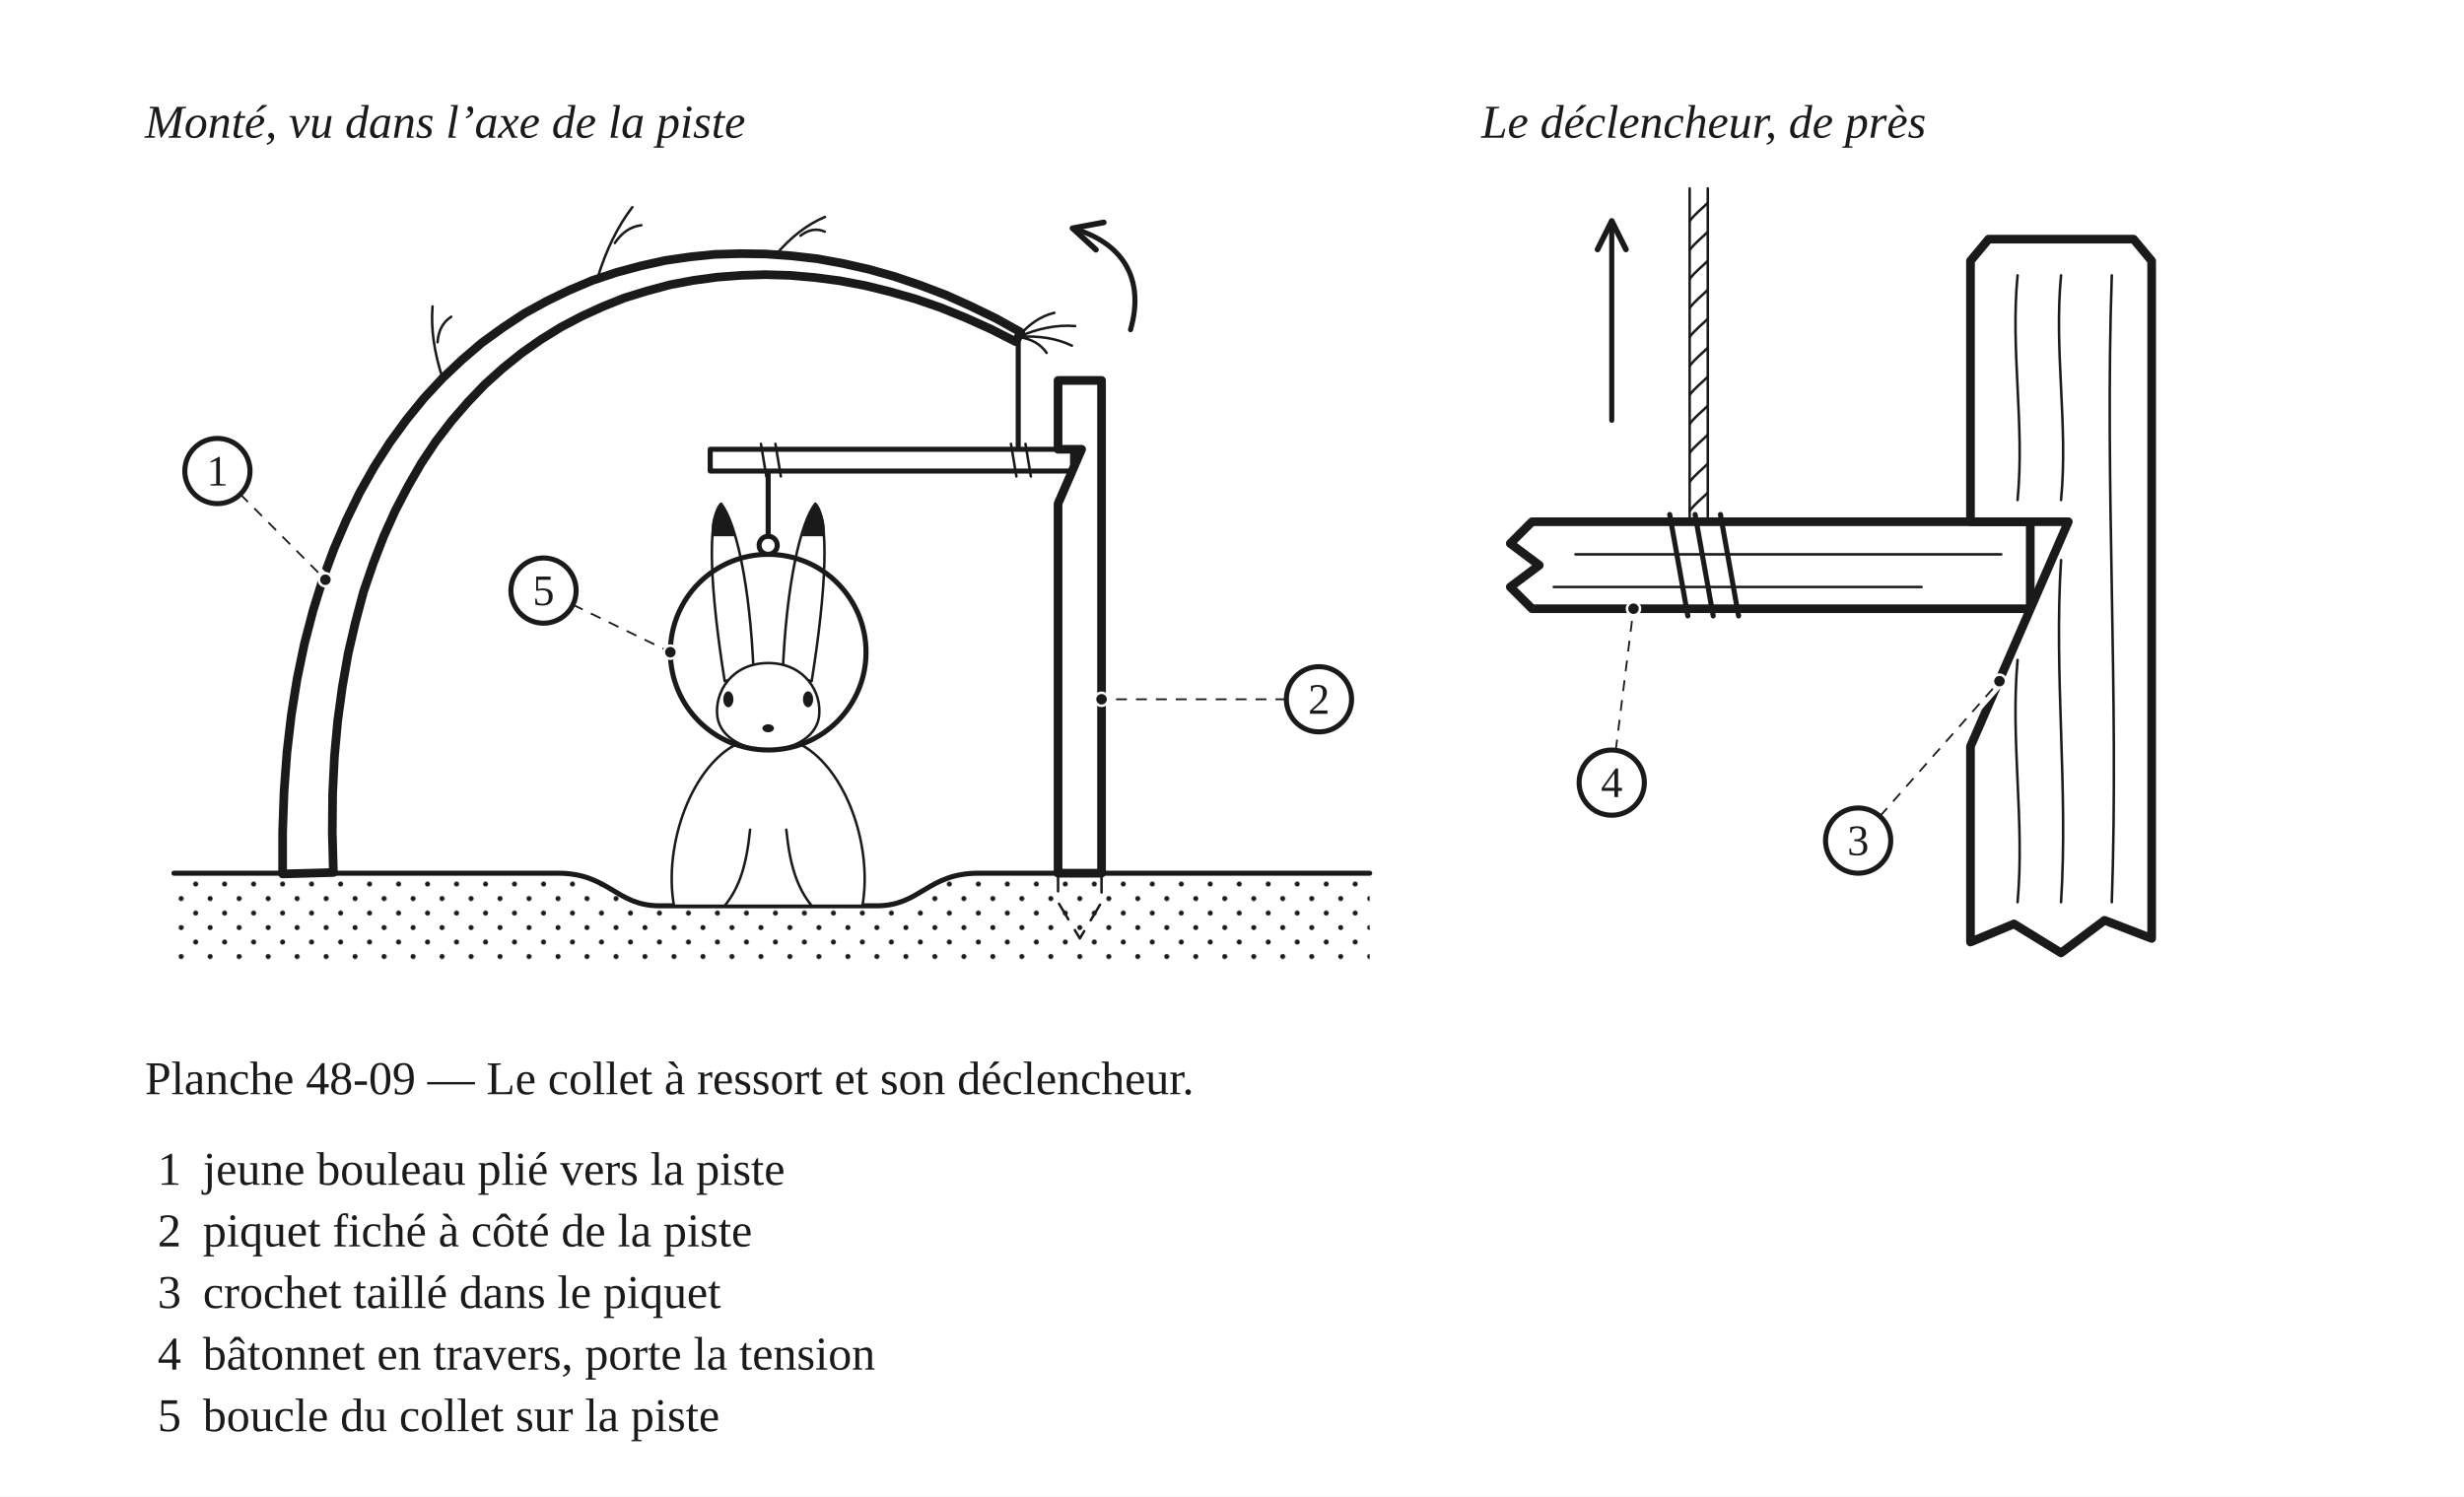
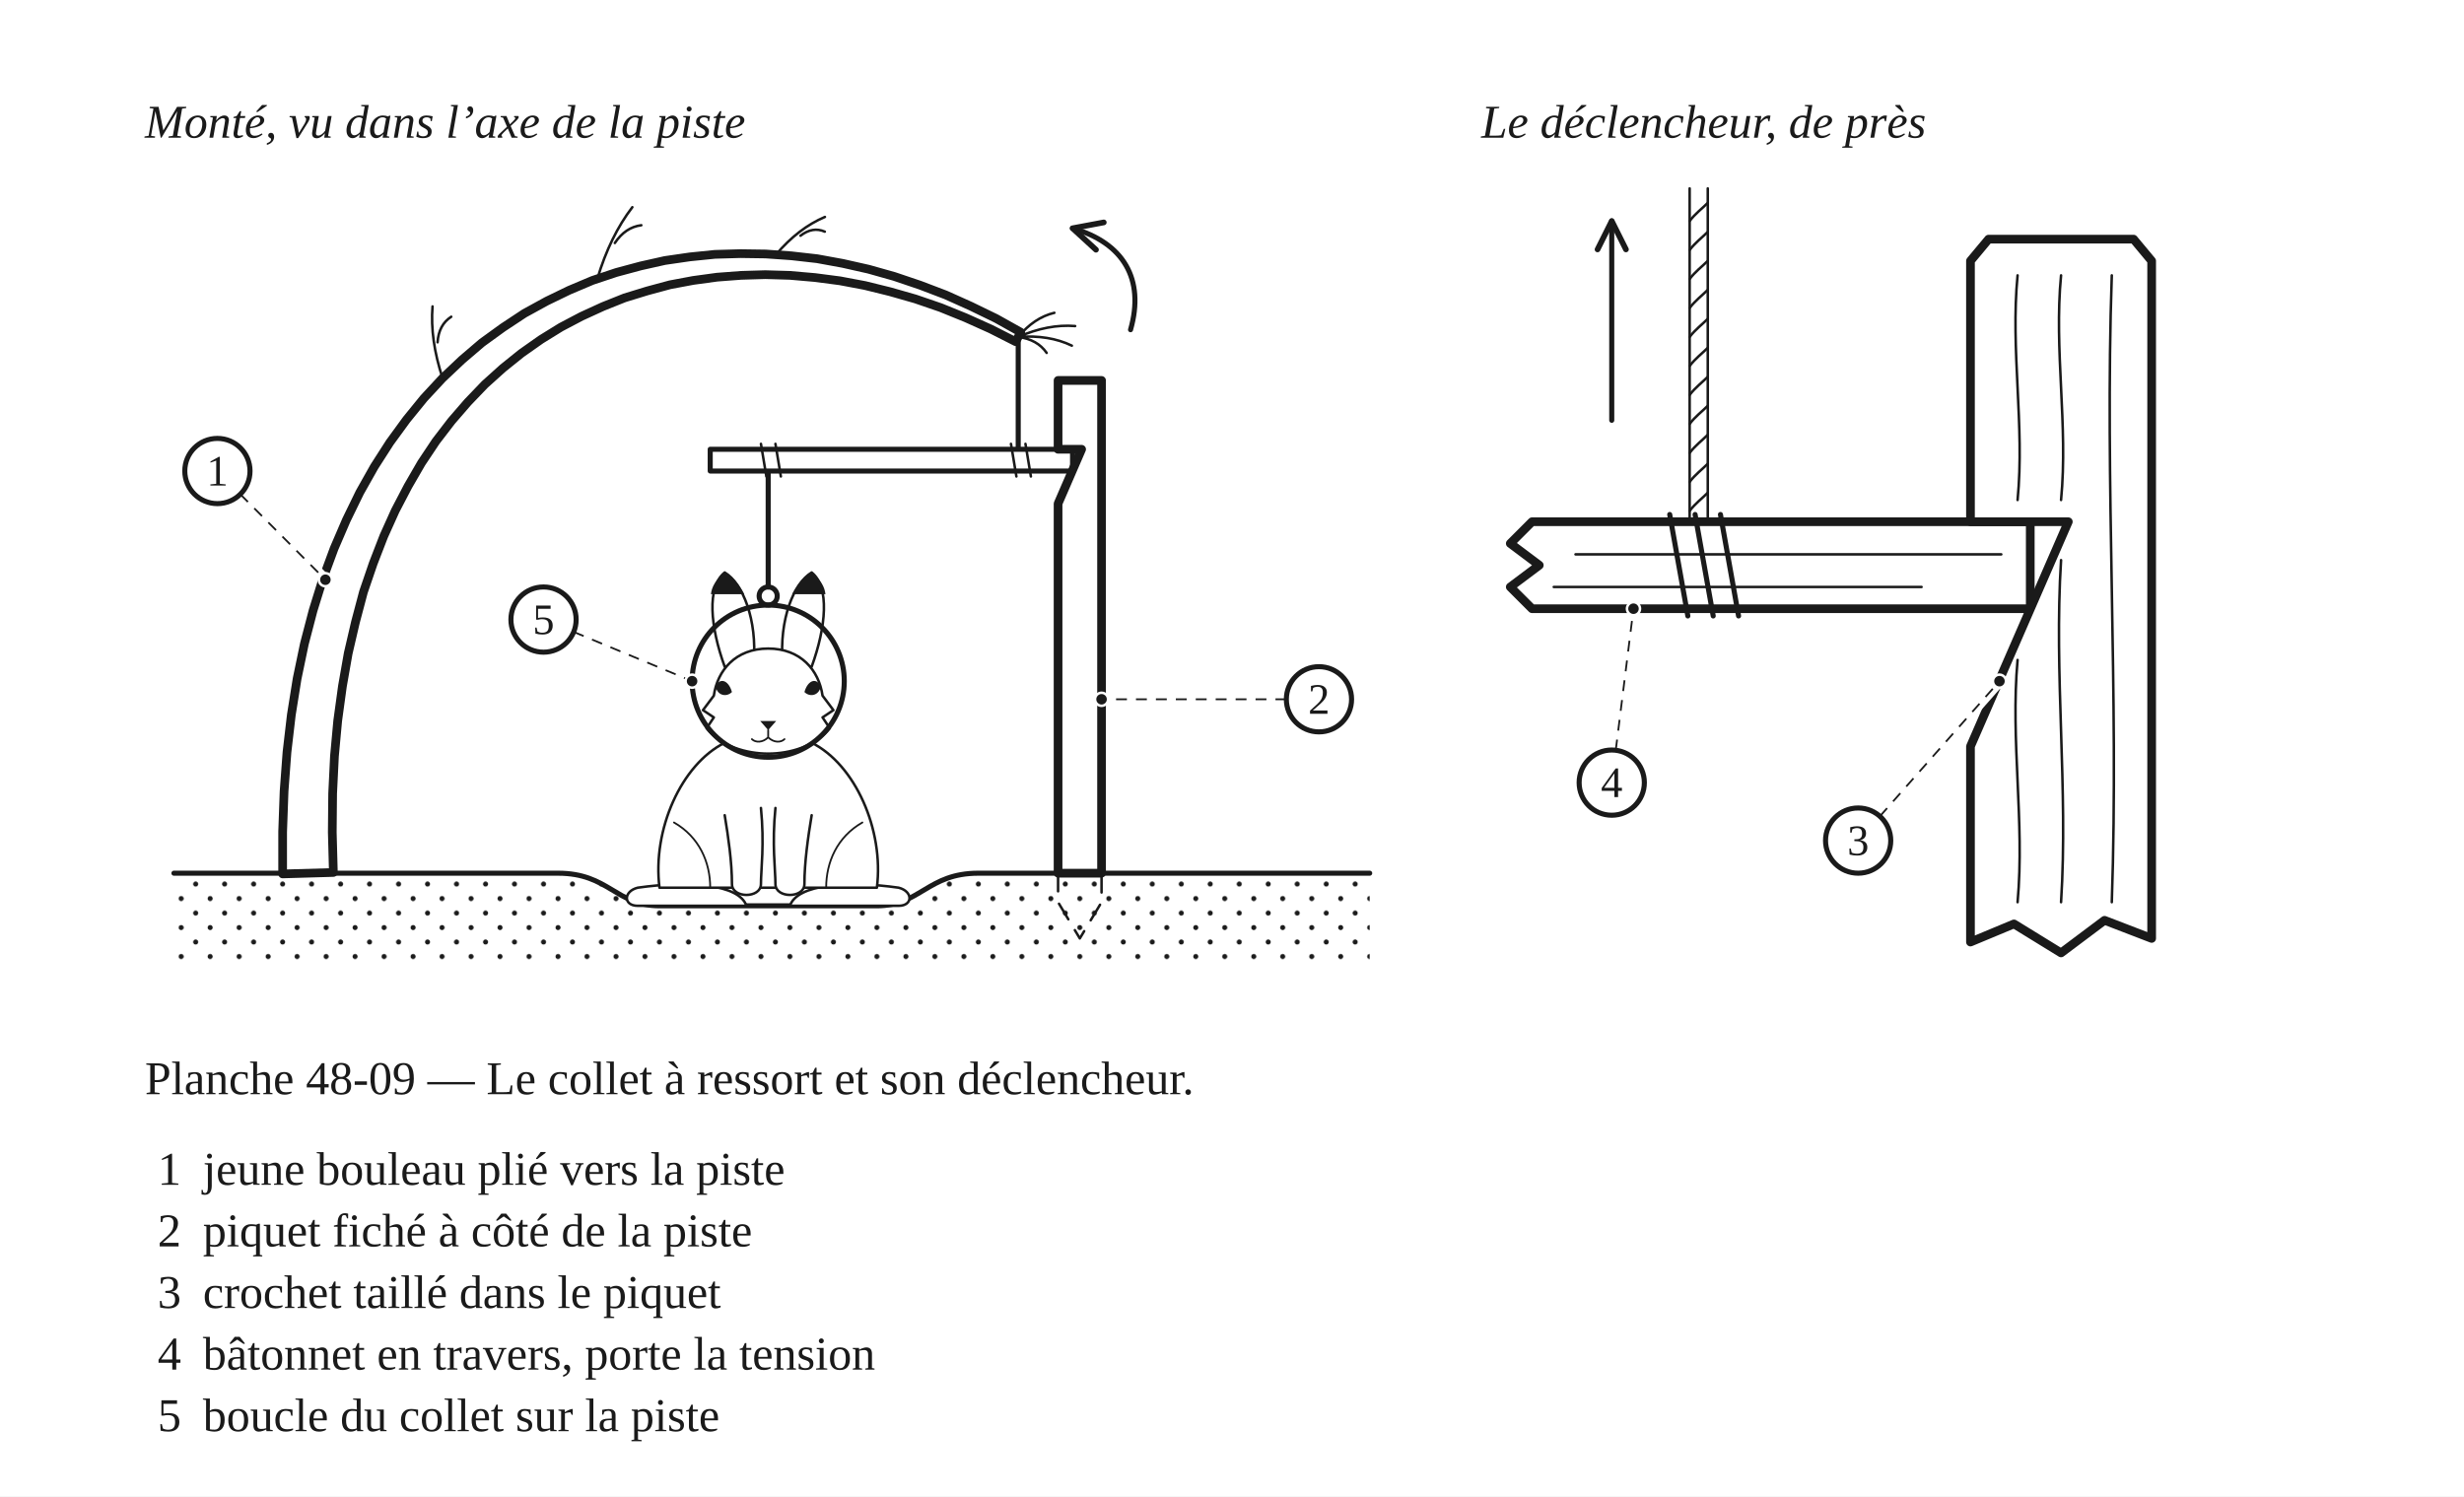
<svg xmlns="http://www.w3.org/2000/svg" width="680" height="413" viewBox="0 0 680 413" role="img">
  <defs>
    <pattern id="h-neige" width="8" height="8" patternUnits="userSpaceOnUse">
      <circle cx="2" cy="2" r="0.7" fill="#1A1A1A" stroke="none" />
      <circle cx="6" cy="6" r="0.7" fill="#1A1A1A" stroke="none" />
    </pattern>
    <marker id="fl" viewBox="0 0 10 10" refX="9" refY="5" markerWidth="7" markerHeight="7" orient="auto-start-reverse">
      <path d="M1 1 L9 5 L1 9" fill="none" stroke="#1A1A1A" stroke-width="1.6" stroke-linecap="round" stroke-linejoin="round" />
    </marker>
  </defs>
  <rect x="0" y="0" width="680" height="413" fill="#FFFFFF" />
  <text x="40" y="38" font-family="Georgia, 'Times New Roman', serif" font-size="13" font-style="italic" fill="#1A1A1A">Monté, vu dans l’axe de la piste</text>
  <g transform="translate(40 46)" data-vue="monte">
    <path d="M 8 195 L 114 195 C 128 195 130 204 142 204 L 202 204 C 214 204 216 195 230 195 L 338 195 L 338 219 L 8 219 Z" fill="url(#h-neige)" stroke="none" stroke-linejoin="round" />
    <path d="M 8 195 L 114 195 C 128 195 130 204 142 204 L 202 204 C 214 204 216 195 230 195 L 338 195" fill="none" stroke="#1A1A1A" stroke-width="1.4" stroke-linejoin="round" stroke-linecap="round" />
    <path d="M38 195.2 L38 183.6 L38.4 172.4 L39.2 161.6 L40.4 151.3 L42 141.3 L44 131.7 L46.4 122.5 L49.1 113.8 L52.2 105.4 L55.6 97.5 L59.3 89.9 L63.3 82.8 L67.6 76.1 L72.2 69.8 L77 63.9 L82.1 58.4 L87.5 53.3 L93 48.6 L98.8 44.4 L104.7 40.5 L110.9 37.1 L117.1 34.1 L123.5 31.4 L130.1 29.2 L136.8 27.4 L143.5 25.9 L150.4 24.9 L157.3 24.2 L164.3 24 L171.3 24.1 L178.4 24.6 L185.5 25.4 L192.6 26.7 L199.7 28.3 L206.8 30.3 L213.9 32.7 L221 35.4 L227.9 38.5 L234.9 41.9 L241.7 45.7 L240.3 48.3 L233.4 44.8 L226.5 41.7 L219.6 38.9 L212.6 36.5 L205.6 34.5 L198.7 32.8 L191.8 31.5 L184.9 30.6 L178 30 L171.2 29.8 L164.5 30 L157.9 30.5 L151.3 31.4 L144.9 32.6 L138.6 34.3 L132.4 36.2 L126.4 38.6 L120.5 41.3 L114.8 44.3 L109.3 47.7 L103.9 51.5 L98.8 55.6 L93.8 60.1 L89.1 65 L84.6 70.2 L80.3 75.8 L76.3 81.8 L72.6 88.2 L69.1 94.9 L65.9 102 L63 109.5 L60.3 117.4 L58.1 125.7 L56.1 134.3 L54.5 143.4 L53.2 152.9 L52.3 162.7 L51.8 173 L51.7 183.7 L52 194.8 Z" fill="#FFFFFF" stroke="#1A1A1A" stroke-width="2.4" stroke-linejoin="round" stroke-linecap="round" />
    <path d="M 82.147 58.379 Q 78.639 47.763 79.37 38.572 M 80.759 48.476 Q 81.068 43.652 84.529 41.42 M 124.85 30.949 Q 128.368 19.2 134.514 11.185 M 129.682 21.067 Q 132.587 16.709 136.989 16.164 M 174.176 24.231 Q 180.374 16.95 187.659 13.877 M 180.918 19.054 Q 184.279 16.468 187.626 17.938 M 241 47 Q 245.376 41.67 250.977 40.332 M 241 47 Q 249.267 43.381 256.715 43.991 M 241 47 Q 249.464 46.347 255.806 49.402 M 241 47 Q 246.296 47.675 248.851 51.4" fill="none" stroke="#1A1A1A" stroke-width="0.7" stroke-linejoin="round" stroke-linecap="round" />
    <path d="M 272 45 C 276 31 270 21 256 17" fill="none" stroke="#1A1A1A" stroke-width="1.4" stroke-linejoin="round" stroke-linecap="round" marker-end="url(#fl)" />
    <line x1="241" y1="47" x2="241" y2="78" fill="none" stroke="#1A1A1A" stroke-width="1.4" stroke-linejoin="round" stroke-linecap="round" />
-     <path d="M 146 204 C 143 187 151 165 164 159 L 180 159 C 193 165 201 187 198 204 Z" fill="#FFFFFF" stroke="#1A1A1A" stroke-width="0.7" stroke-linejoin="round" stroke-linecap="round" />
-     <path d="M 167 183 C 166 193 164 199 160 204 M 177 183 C 178 193 180 199 184 204" fill="none" stroke="#1A1A1A" stroke-width="0.7" stroke-linejoin="round" stroke-linecap="round" />
-     <path d="M 168 140 C 167 115 163 98 159 93 C 155 97 156 117 160 142 Z" fill="#FFFFFF" stroke="#1A1A1A" stroke-width="0.7" stroke-linejoin="round" stroke-linecap="round" />
-     <path d="M 162.7 102 C 161.5 97 160 94 159 93 C 156.5 96 156.2 99 156.5 102 Z" fill="#1A1A1A" stroke="none" />
-     <path d="M 176 140 C 177 115 181 98 185 93 C 189 97 188 117 184 142 Z" fill="#FFFFFF" stroke="#1A1A1A" stroke-width="0.7" stroke-linejoin="round" stroke-linecap="round" />
-     <path d="M 181.3 102 C 182.5 97 184 94 185 93 C 187.5 96 187.8 99 187.5 102 Z" fill="#1A1A1A" stroke="none" />
-     <path d="M 172 137 C 182 137 187 145 186 152 C 185 158 178 161 172 161 C 166 161 159 158 158 152 C 157 145 162 137 172 137 Z" fill="#FFFFFF" stroke="#1A1A1A" stroke-width="0.7" stroke-linejoin="round" stroke-linecap="round" />
-     <ellipse cx="161" cy="147" rx="1.4" ry="2.2" fill="#1A1A1A" stroke="none" />
-     <ellipse cx="183" cy="147" rx="1.4" ry="2.2" fill="#1A1A1A" stroke="none" />
-     <ellipse cx="172" cy="155" rx="1.6" ry="1.1" fill="#1A1A1A" stroke="none" />
-     <circle cx="172" cy="134" r="27" fill="none" stroke="#1A1A1A" stroke-width="1.4" stroke-linejoin="round" stroke-linecap="round" />
-     <circle cx="172" cy="104.5" r="2.5" fill="none" stroke="#1A1A1A" stroke-width="1.4" stroke-linejoin="round" stroke-linecap="round" />
-     <line x1="172" y1="102" x2="172" y2="84" fill="none" stroke="#1A1A1A" stroke-width="1.4" stroke-linejoin="round" stroke-linecap="round" />
+     <path d="M 166 204 C 164 198 150 197 136 199 C 132 200 132 204 136 204 Z" fill="#FFFFFF" stroke="#1A1A1A" stroke-width="0.7" stroke-linejoin="round" stroke-linecap="round" />
+     <path d="M 178 204 C 180 198 194 197 208 199 C 212 200 212 204 208 204 Z" fill="#FFFFFF" stroke="#1A1A1A" stroke-width="0.7" stroke-linejoin="round" stroke-linecap="round" />
+     <path d="M 160 159 C 148 165 140 183 142 199 L 202 199 C 204 183 196 165 184 159 Z" fill="#FFFFFF" stroke="#1A1A1A" stroke-width="0.7" stroke-linejoin="round" stroke-linecap="round" />
+     <path d="M 146 181 C 153 185 156 192 156 199" fill="none" stroke="#1A1A1A" stroke-width="0.5" stroke-linejoin="round" stroke-linecap="round" />
+     <path d="M 198 181 C 191 185 188 192 188 199" fill="none" stroke="#1A1A1A" stroke-width="0.5" stroke-linejoin="round" stroke-linecap="round" />
+     <path d="M 170 177 C 171 187 170 194 170 198 C 170 202 162 202 162 198 C 162 192 161 185 160 179" fill="#FFFFFF" stroke="#1A1A1A" stroke-width="0.7" stroke-linejoin="round" stroke-linecap="round" />
+     <path d="M 174 177 C 173 187 174 194 174 198 C 174 202 182 202 182 198 C 182 192 183 185 184 179" fill="#FFFFFF" stroke="#1A1A1A" stroke-width="0.7" stroke-linejoin="round" stroke-linecap="round" />
+     <path d="M 168 137 C 169 125 165 115 160 112 C 155 116 156 127 160 138 Z" fill="#FFFFFF" stroke="#1A1A1A" stroke-width="0.7" stroke-linejoin="round" stroke-linecap="round" />
+     <path d="M 165.4 118 C 163.5 114.5 162 113 160 112 C 157.5 114 156.4 116 156.2 118 Z" fill="#1A1A1A" stroke="none" />
+     <path d="M 176 137 C 175 125 179 115 184 112 C 189 116 188 127 184 138 Z" fill="#FFFFFF" stroke="#1A1A1A" stroke-width="0.7" stroke-linejoin="round" stroke-linecap="round" />
+     <path d="M 178.6 118 C 180.5 114.5 182 113 184 112 C 186.5 114 187.6 116 187.8 118 Z" fill="#1A1A1A" stroke="none" />
+     <path d="M 172 133 C 181 133 186 139 187 146 L 190 150 L 187 152 L 189 155 C 185 160 178 162 172 162 C 166 162 159 160 155 155 L 157 152 L 154 150 L 157 146 C 158 139 163 133 172 133 Z" fill="#FFFFFF" stroke="#1A1A1A" stroke-width="0.7" stroke-linejoin="round" stroke-linecap="round" />
+     <path d="M 162 145 C 161 141.5 158.5 141 157.5 143.5 C 158 146 160.5 146.5 162 145 Z" fill="#1A1A1A" stroke="none" />
+     <path d="M 182 145 C 183 141.5 185.5 141 186.5 143.5 C 186 146 183.5 146.5 182 145 Z" fill="#1A1A1A" stroke="none" />
+     <path d="M 169.8 153 L 174.2 153 L 172 155.5 Z" fill="#1A1A1A" stroke="none" />
+     <path d="M 172 155.5 L 172 157.5 M 172 157.5 C 170.5 159 168.5 159 167.5 158 M 172 157.5 C 173.5 159 175.5 159 176.5 158" fill="none" stroke="#1A1A1A" stroke-width="0.5" stroke-linejoin="round" stroke-linecap="round" />
+     <circle cx="172" cy="142" r="21" fill="none" stroke="#1A1A1A" stroke-width="1.4" stroke-linejoin="round" stroke-linecap="round" />
+     <circle cx="172" cy="118.5" r="2.5" fill="none" stroke="#1A1A1A" stroke-width="1.4" stroke-linejoin="round" stroke-linecap="round" />
+     <line x1="172" y1="116" x2="172" y2="84" fill="none" stroke="#1A1A1A" stroke-width="1.4" stroke-linejoin="round" stroke-linecap="round" />
    <rect x="156" y="78" width="100" height="6" fill="#FFFFFF" stroke="#1A1A1A" stroke-width="1.4" stroke-linejoin="round" stroke-linecap="round" />
    <path d="M 170 76.5 L 171.5 85.5 M 174 76.5 L 175.5 85.5 M 239 76.5 L 240.5 85.5 M 243 76.5 L 244.5 85.5" fill="none" stroke="#1A1A1A" stroke-width="0.7" stroke-linejoin="round" stroke-linecap="round" />
    <path d="M252 59 L264 59 L264 195 L252 195 L252 93 L258.5 78 L252 78 Z" fill="#FFFFFF" stroke="#1A1A1A" stroke-width="2.4" stroke-linejoin="round" stroke-linecap="round" />
    <path d="M252 195 L252 203 L258 213 L264 203 L264 195" fill="none" stroke="#1A1A1A" stroke-width="0.7" stroke-linejoin="round" stroke-linecap="round" stroke-dasharray="5 3.5" />
  </g>
  <text x="408.8" y="38" font-family="Georgia, 'Times New Roman', serif" font-size="13" font-style="italic" fill="#1A1A1A">Le déclencheur, de près</text>
  <g transform="translate(408.8 46)" data-vue="declencheur">
    <line x1="57.5" y1="6" x2="57.5" y2="98" fill="none" stroke="#1A1A1A" stroke-width="0.7" stroke-linejoin="round" stroke-linecap="round" />
    <line x1="62.5" y1="6" x2="62.5" y2="98" fill="none" stroke="#1A1A1A" stroke-width="0.7" stroke-linejoin="round" stroke-linecap="round" />
    <path d="M 57.5 15 C 59 13 61 11.5 62.5 10 M 57.5 23 C 59 21 61 19.5 62.5 18 M 57.5 31 C 59 29 61 27.5 62.5 26 M 57.5 39 C 59 37 61 35.5 62.5 34 M 57.5 47 C 59 45 61 43.5 62.5 42 M 57.5 55 C 59 53 61 51.5 62.5 50 M 57.5 63 C 59 61 61 59.5 62.5 58 M 57.5 71 C 59 69 61 67.5 62.5 66 M 57.5 79 C 59 77 61 75.5 62.5 74 M 57.5 87 C 59 85 61 83.5 62.5 82 M 57.5 95 C 59 93 61 91.5 62.5 90" fill="none" stroke="#1A1A1A" stroke-width="0.7" stroke-linejoin="round" stroke-linecap="round" />
    <path d="M 36 70 L 36 15" fill="none" stroke="#1A1A1A" stroke-width="1.4" stroke-linejoin="round" stroke-linecap="round" marker-end="url(#fl)" />
    <path d="M151.5 98 L14 98 L8 104 L16 110 L8 116 L14 122 L151.5 122 Z" fill="#FFFFFF" stroke="#1A1A1A" stroke-width="2.4" stroke-linejoin="round" stroke-linecap="round" />
    <line x1="26" y1="107" x2="143.5" y2="107" fill="none" stroke="#1A1A1A" stroke-width="0.7" stroke-linejoin="round" stroke-linecap="round" />
    <line x1="20" y1="116" x2="121.5" y2="116" fill="none" stroke="#1A1A1A" stroke-width="0.7" stroke-linejoin="round" stroke-linecap="round" />
    <path d="M 52 96 L 57 124 M 59 96 L 64 124 M 66 96 L 71 124" fill="none" stroke="#1A1A1A" stroke-width="1.4" stroke-linejoin="round" stroke-linecap="round" />
    <path d="M135 26 L140 20 L180 20 L185 26 L185 213 L172 208 L160 217 L147 209 L135 214 L135 160 L162 98 L135 98 Z" fill="#FFFFFF" stroke="#1A1A1A" stroke-width="2.4" stroke-linejoin="round" stroke-linecap="round" />
    <path d="M 148 30 C 146 50.667 150 71.333 148 92" fill="none" stroke="#1A1A1A" stroke-width="0.7" stroke-linejoin="round" stroke-linecap="round" />
    <path d="M 148 136.148 C 146 158.432 150 180.716 148 203" fill="none" stroke="#1A1A1A" stroke-width="0.7" stroke-linejoin="round" stroke-linecap="round" />
    <path d="M 160 30 C 158 50.667 162 71.333 160 92" fill="none" stroke="#1A1A1A" stroke-width="0.7" stroke-linejoin="round" stroke-linecap="round" />
    <path d="M 160 108.593 C 158 140.062 162 171.531 160 203" fill="none" stroke="#1A1A1A" stroke-width="0.7" stroke-linejoin="round" stroke-linecap="round" />
    <path d="M 174 30 C 172 87.667 176 145.333 174 203" fill="none" stroke="#1A1A1A" stroke-width="0.7" stroke-linejoin="round" stroke-linecap="round" />
  </g>
  <line x1="66.3" y1="136.4" x2="89.8" y2="160" fill="none" stroke="#FFFFFF" stroke-width="3" stroke-linecap="round" />
  <line x1="66.3" y1="136.4" x2="89.8" y2="160" fill="none" stroke="#1A1A1A" stroke-width="0.5" stroke-dasharray="3 2.5" />
  <circle cx="89.8" cy="160" r="1.8" fill="#1A1A1A" stroke="#FFFFFF" stroke-width="0.7" />
  <circle cx="60" cy="130" r="9" fill="#FFFFFF" stroke="#1A1A1A" stroke-width="1.4" data-vue="monte" />
  <text x="60" y="134" text-anchor="middle" font-family="Georgia, 'Times New Roman', serif" font-size="12" fill="#1A1A1A">1</text>
  <line x1="355" y1="193" x2="304" y2="193" fill="none" stroke="#FFFFFF" stroke-width="3" stroke-linecap="round" />
  <line x1="355" y1="193" x2="304" y2="193" fill="none" stroke="#1A1A1A" stroke-width="0.5" stroke-dasharray="3 2.5" />
  <circle cx="304" cy="193" r="1.8" fill="#1A1A1A" stroke="#FFFFFF" stroke-width="0.7" />
  <circle cx="364" cy="193" r="9" fill="#FFFFFF" stroke="#1A1A1A" stroke-width="1.4" data-vue="monte" />
  <text x="364" y="197" text-anchor="middle" font-family="Georgia, 'Times New Roman', serif" font-size="12" fill="#1A1A1A">2</text>
-   <line x1="158.1" y1="166.9" x2="185" y2="180" fill="none" stroke="#FFFFFF" stroke-width="3" stroke-linecap="round" />
-   <line x1="158.1" y1="166.9" x2="185" y2="180" fill="none" stroke="#1A1A1A" stroke-width="0.5" stroke-dasharray="3 2.5" />
-   <circle cx="185" cy="180" r="1.8" fill="#1A1A1A" stroke="#FFFFFF" stroke-width="0.7" />
-   <circle cx="150" cy="163" r="9" fill="#FFFFFF" stroke="#1A1A1A" stroke-width="1.4" data-vue="monte" />
-   <text x="150" y="167" text-anchor="middle" font-family="Georgia, 'Times New Roman', serif" font-size="12" fill="#1A1A1A">5</text>
+   <line x1="158.3" y1="174.4" x2="191" y2="188" fill="none" stroke="#FFFFFF" stroke-width="3" stroke-linecap="round" />
+   <line x1="158.3" y1="174.4" x2="191" y2="188" fill="none" stroke="#1A1A1A" stroke-width="0.5" stroke-dasharray="3 2.5" />
+   <circle cx="191" cy="188" r="1.8" fill="#1A1A1A" stroke="#FFFFFF" stroke-width="0.7" />
+   <circle cx="150" cy="171" r="9" fill="#FFFFFF" stroke="#1A1A1A" stroke-width="1.4" data-vue="monte" />
+   <text x="150" y="175" text-anchor="middle" font-family="Georgia, 'Times New Roman', serif" font-size="12" fill="#1A1A1A">5</text>
  <line x1="518.8" y1="225.3" x2="551.8" y2="188" fill="none" stroke="#FFFFFF" stroke-width="3" stroke-linecap="round" />
  <line x1="518.8" y1="225.3" x2="551.8" y2="188" fill="none" stroke="#1A1A1A" stroke-width="0.5" stroke-dasharray="3 2.5" />
  <circle cx="551.8" cy="188" r="1.8" fill="#1A1A1A" stroke="#FFFFFF" stroke-width="0.7" />
  <circle cx="512.8" cy="232" r="9" fill="#FFFFFF" stroke="#1A1A1A" stroke-width="1.4" data-vue="declencheur" />
  <text x="512.8" y="236" text-anchor="middle" font-family="Georgia, 'Times New Roman', serif" font-size="12" fill="#1A1A1A">3</text>
  <line x1="445.9" y1="207.1" x2="450.8" y2="168" fill="none" stroke="#FFFFFF" stroke-width="3" stroke-linecap="round" />
  <line x1="445.9" y1="207.1" x2="450.8" y2="168" fill="none" stroke="#1A1A1A" stroke-width="0.5" stroke-dasharray="3 2.5" />
  <circle cx="450.8" cy="168" r="1.8" fill="#1A1A1A" stroke="#FFFFFF" stroke-width="0.7" />
  <circle cx="444.8" cy="216" r="9" fill="#FFFFFF" stroke="#1A1A1A" stroke-width="1.4" data-vue="declencheur" />
  <text x="444.8" y="220" text-anchor="middle" font-family="Georgia, 'Times New Roman', serif" font-size="12" fill="#1A1A1A">4</text>
  <text x="40" y="302" font-family="Georgia, 'Times New Roman', serif" font-size="13" fill="#1A1A1A">Planche 48-09 — Le collet à ressort et son déclencheur.</text>
  <text x="50" y="327" text-anchor="end" font-family="Georgia, 'Times New Roman', serif" font-size="13" fill="#1A1A1A">1</text>
  <text x="56" y="327" font-family="Georgia, 'Times New Roman', serif" font-size="13" fill="#1A1A1A">jeune bouleau plié vers la piste</text>
  <text x="50" y="344" text-anchor="end" font-family="Georgia, 'Times New Roman', serif" font-size="13" fill="#1A1A1A">2</text>
  <text x="56" y="344" font-family="Georgia, 'Times New Roman', serif" font-size="13" fill="#1A1A1A">piquet fiché à côté de la piste</text>
  <text x="50" y="361" text-anchor="end" font-family="Georgia, 'Times New Roman', serif" font-size="13" fill="#1A1A1A">3</text>
  <text x="56" y="361" font-family="Georgia, 'Times New Roman', serif" font-size="13" fill="#1A1A1A">crochet taillé dans le piquet</text>
  <text x="50" y="378" text-anchor="end" font-family="Georgia, 'Times New Roman', serif" font-size="13" fill="#1A1A1A">4</text>
  <text x="56" y="378" font-family="Georgia, 'Times New Roman', serif" font-size="13" fill="#1A1A1A">bâtonnet en travers, porte la tension</text>
  <text x="50" y="395" text-anchor="end" font-family="Georgia, 'Times New Roman', serif" font-size="13" fill="#1A1A1A">5</text>
  <text x="56" y="395" font-family="Georgia, 'Times New Roman', serif" font-size="13" fill="#1A1A1A">boucle du collet sur la piste</text>
</svg>
